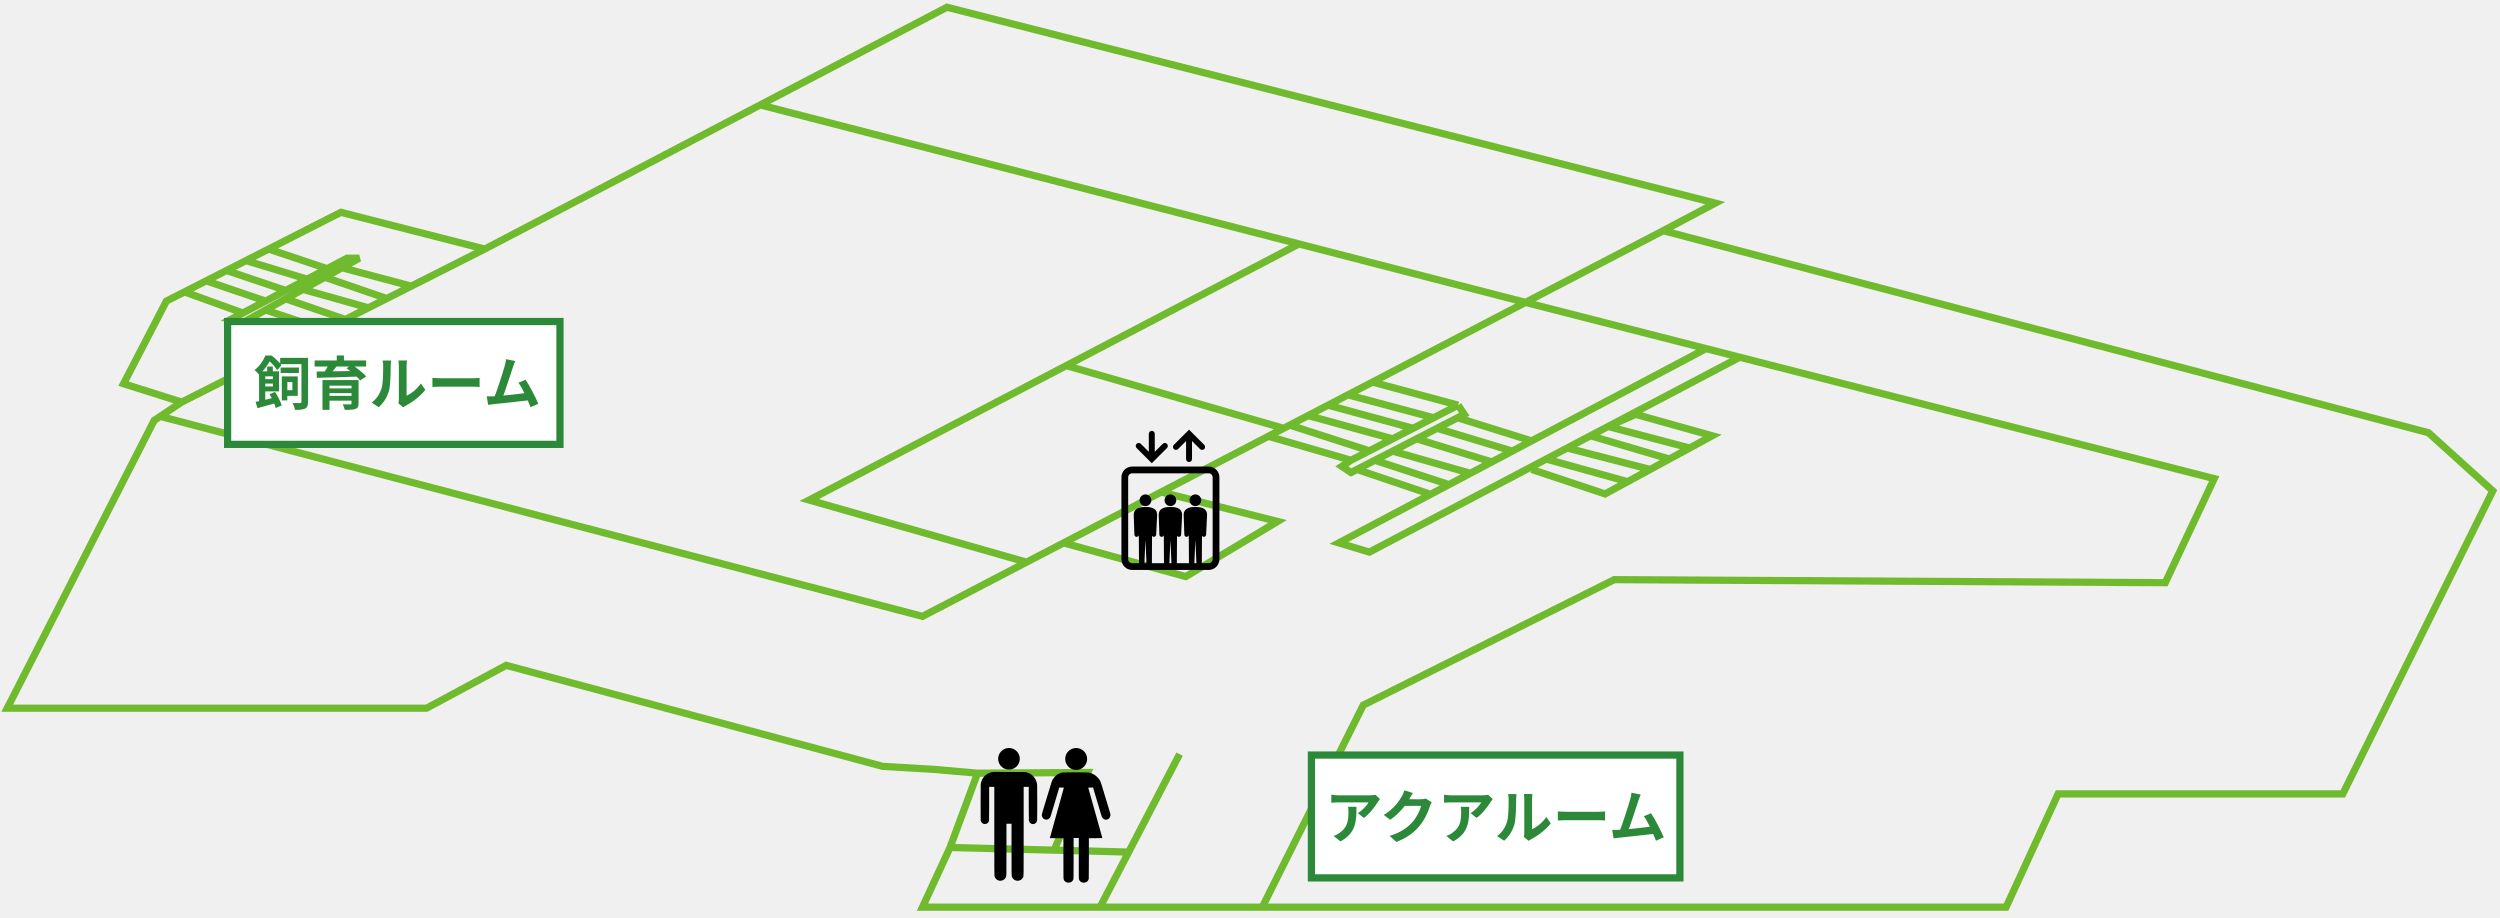
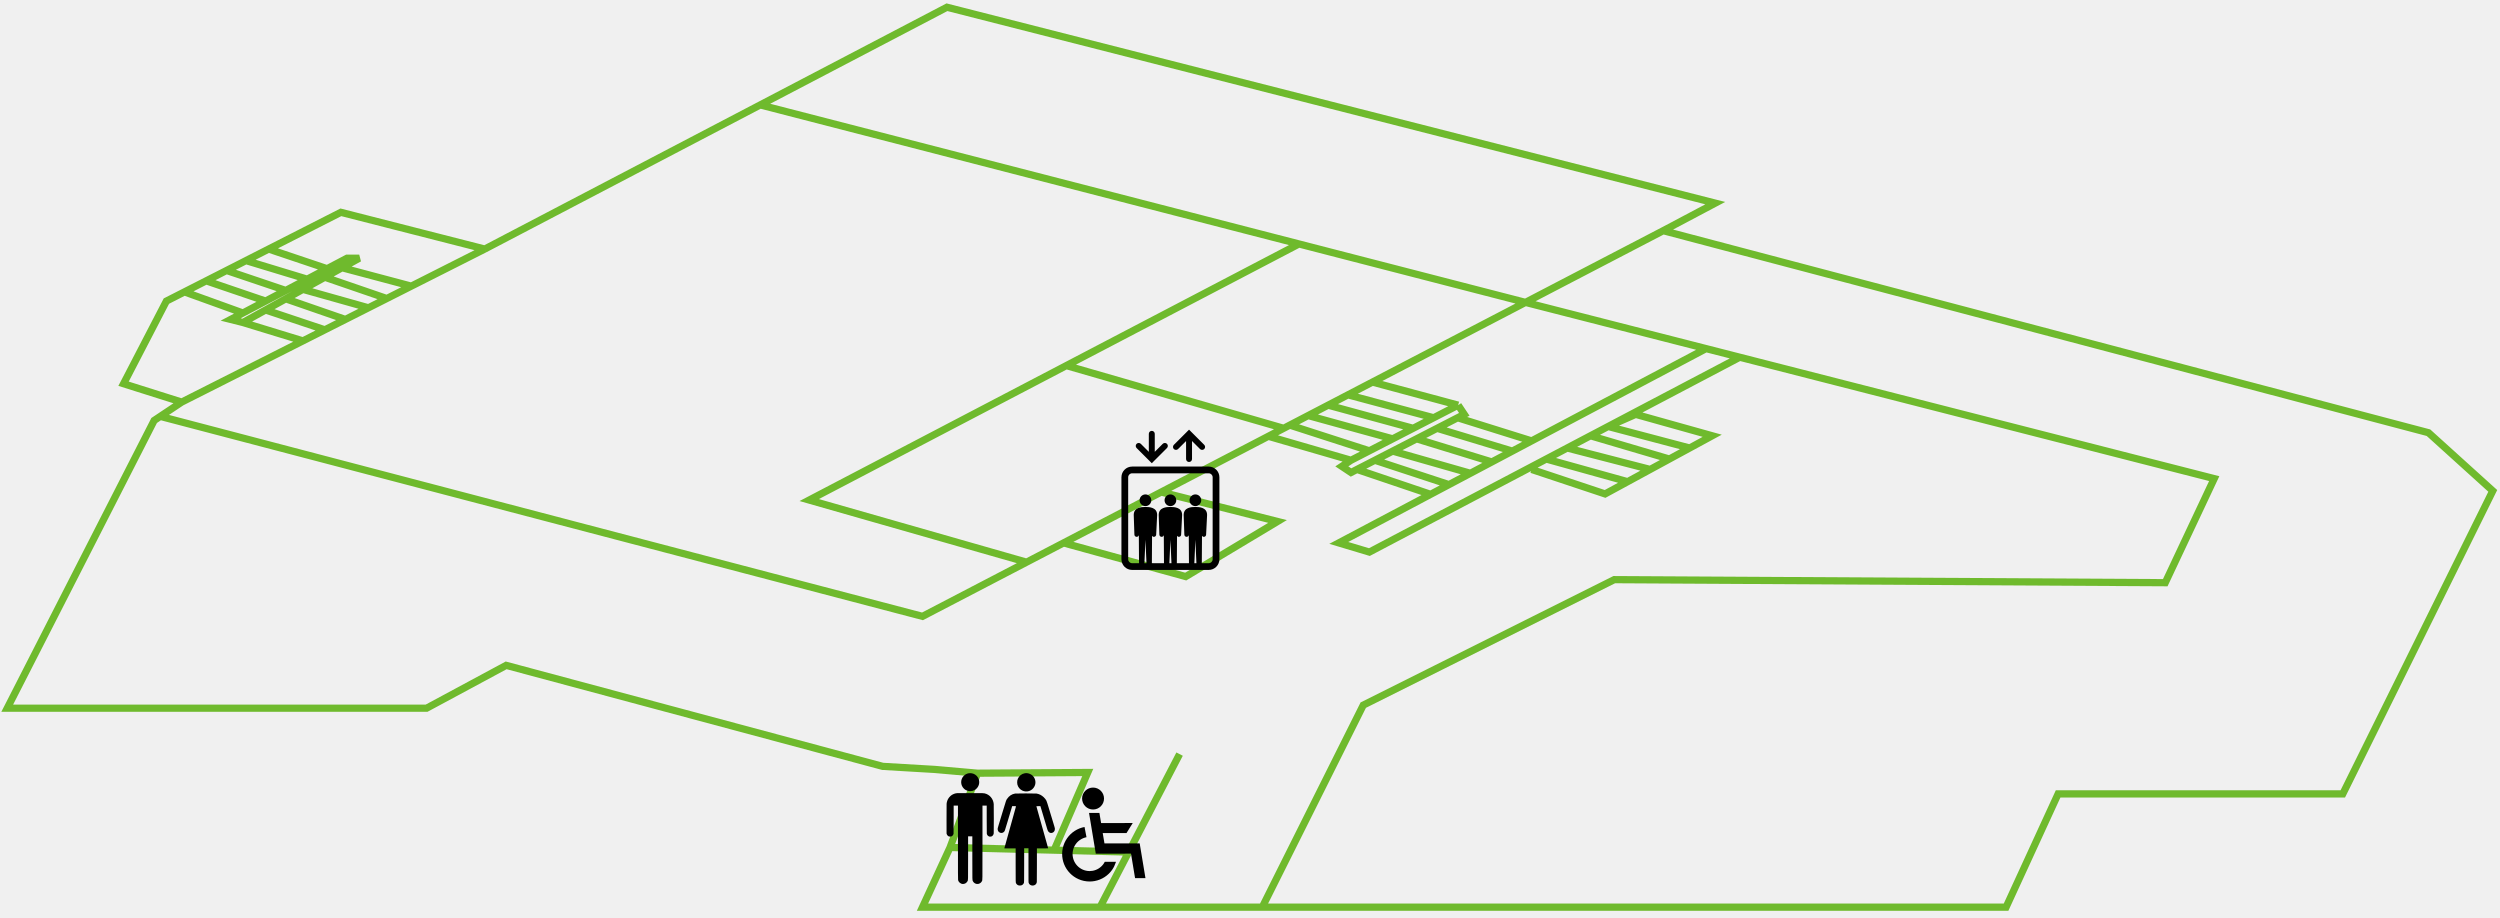
<svg xmlns="http://www.w3.org/2000/svg" width="346" height="127" viewBox="0 0 346 127" fill="none">
  <path d="M25.148 55.65L17.099 53.108L23.03 41.67L25.528 40.399M25.148 55.65L41.924 47.177M25.148 55.65L22.182 57.627M67.089 34.468L47.177 29.384L37.185 34.468M67.089 34.468L56.921 39.603M67.089 34.468L105.217 14.52M230.192 31.926L237.394 28.113L131.059 1L105.217 14.52M230.192 31.926L336.103 59.887L345 67.936L324.241 109.877H284.842L277.64 125.552H174.695M230.192 31.926L211.128 41.852M135.296 107.01L131.483 117.291M135.296 107.01L150.547 106.911L145.887 117.661M135.296 107.01L129.365 106.488L122.163 106.064L70.054 92.084L59.039 98.015H1L21.335 58.192L22.182 57.627M41.924 47.177L33.621 44.636M41.924 47.177L44.958 45.645M33.621 44.636L31.926 44.212L33.621 43.32M33.621 44.636L36.756 42.903M25.528 40.399L33.621 43.32M25.528 40.399L28.537 38.868M33.621 43.32L36.756 41.67M28.537 38.868L36.756 41.67M28.537 38.868L31.356 37.434M36.756 41.67L39.552 40.198M31.356 37.434L39.552 40.198M31.356 37.434L34.044 36.066M39.552 40.198L42.517 38.638M34.044 36.066L42.517 38.638M34.044 36.066L37.185 34.468M42.517 38.638L45.271 37.188M37.185 34.468L45.271 37.188M45.271 37.188L48.025 35.739H49.719L47.338 37.055M36.756 42.903L44.958 45.645M36.756 42.903L39.552 41.358M44.958 45.645L47.796 44.212M39.552 41.358L47.796 44.212M39.552 41.358L41.924 40.047M47.796 44.212L50.99 42.599M41.924 40.047L50.99 42.599M41.924 40.047L44.958 38.37M50.99 42.599L53.532 41.315M44.958 38.37L53.532 41.315M44.958 38.37L47.338 37.055M53.532 41.315L56.921 39.603M47.338 37.055L56.921 39.603M22.182 57.627L127.67 85.305L142.074 77.806M105.217 14.52L179.778 33.762M211.128 41.852L179.778 33.762M211.128 41.852L236.123 48.247M211.128 41.852L189.946 52.881M142.074 77.806L111.995 69.207L147.581 50.598M142.074 77.806L147.198 75.138M179.778 33.762L147.581 50.598M147.581 50.598L177.66 59.278M177.66 59.278L175.542 60.38M177.66 59.278L178.507 58.836M174.695 125.552L188.675 97.591L223.414 80.222L299.67 80.645L306.448 66.241L240.783 49.44M174.695 125.552H152.241M236.123 48.247L240.783 49.44M236.123 48.247L211.975 61.02M240.783 49.44L222.567 59.024M211.975 64.97L222.143 68.36L225.264 66.665M222.567 59.024L226.379 57.345L236.97 60.31L233.849 62.005M222.567 59.024L233.849 62.005M222.567 59.024L220.121 60.31M233.849 62.005L231.039 63.53M220.121 60.31L231.039 63.53M220.121 60.31L216.9 62.005M231.039 63.53L228.386 64.97M216.9 62.005L228.386 64.97M216.9 62.005L214.001 63.53M228.386 64.97L225.264 66.665M214.001 63.53L189.522 76.409L185.286 75.138L197.995 68.415M214.001 63.53L225.264 66.665M147.198 75.138L164.103 79.798L176.813 72.172L160.714 68.1M147.198 75.138L160.714 68.1M160.714 68.1L175.542 60.38M175.542 60.38L186.98 63.7M186.98 63.7L185.709 64.547L186.98 65.394L187.805 64.97M186.98 63.7L189.522 62.392M201.808 56.074L202.655 57.345L201.736 57.817M201.808 56.074L198.419 57.817M201.808 56.074L189.946 52.881M178.507 58.836L189.522 62.392M178.507 58.836L181.049 57.513M189.522 62.392L192.747 60.734M181.049 57.513L192.747 60.734M181.049 57.513L183.813 56.074M192.747 60.734L195.579 59.278M183.813 56.074L195.579 59.278M183.813 56.074L186.557 54.645M195.579 59.278L198.419 57.817M186.557 54.645L198.419 57.817M186.557 54.645L189.946 52.881M187.805 64.97L197.995 68.415M187.805 64.97L190.28 63.7M197.995 68.415L200.537 67.071M200.537 67.071L190.28 63.7M200.537 67.071L203.502 65.502M190.28 63.7L192.747 62.433M203.502 65.502L192.747 62.433M203.502 65.502L206.468 63.934M192.747 62.433L196.055 60.734M206.468 63.934L196.055 60.734M206.468 63.934L209.305 62.433M196.055 60.734L198.892 59.278M209.305 62.433L198.892 59.278M209.305 62.433L211.975 61.02M198.892 59.278L201.736 57.817M211.975 61.02L201.736 57.817M152.241 125.552H127.67L131.483 117.291M152.241 125.552L156.207 117.926M163.256 104.369L156.207 117.926M156.207 117.926L145.887 117.661M131.483 117.291L145.887 117.661" stroke="#6FBA2D" />
  <path d="M158.53 68.427C158.083 68.427 157.721 68.789 157.721 69.236C157.721 69.683 158.083 70.046 158.53 70.046C158.977 70.046 159.34 69.683 159.34 69.236C159.34 68.789 158.977 68.427 158.53 68.427Z" fill="black" />
  <path d="M161.985 68.427C161.538 68.427 161.176 68.789 161.176 69.236C161.176 69.683 161.538 70.046 161.985 70.046C162.432 70.046 162.795 69.683 162.795 69.236C162.795 68.789 162.432 68.427 161.985 68.427Z" fill="black" />
  <path d="M165.441 68.427C164.994 68.427 164.632 68.789 164.632 69.236C164.632 69.683 164.994 70.046 165.441 70.046C165.889 70.046 166.251 69.683 166.251 69.236C166.251 68.789 165.889 68.427 165.441 68.427Z" fill="black" />
  <path d="M167.286 64.573H156.685C155.87 64.573 155.207 65.236 155.207 66.051V77.401C155.207 78.216 155.87 78.879 156.685 78.879H167.286C168.101 78.879 168.764 78.216 168.764 77.401V66.051C168.764 65.236 168.101 64.573 167.286 64.573ZM158.386 77.946L158.53 74.702L158.674 77.946H158.386ZM161.841 77.946L161.986 74.702L162.13 77.946H161.841ZM165.297 77.946L165.441 74.702L165.585 77.946H165.297ZM167.831 77.401C167.831 77.702 167.587 77.946 167.286 77.946H166.33L166.356 74.158C166.416 74.245 166.514 74.304 166.627 74.299C166.801 74.291 166.935 74.143 166.927 73.969L167.061 71.275C167.061 70.215 165.987 70.163 165.441 70.163C164.895 70.163 163.821 70.215 163.821 71.275L163.912 73.969C163.904 74.143 164.037 74.291 164.211 74.299C164.363 74.306 164.489 74.202 164.526 74.06L164.552 77.946H162.874L162.901 74.158C162.96 74.245 163.058 74.304 163.172 74.299C163.345 74.291 163.479 74.143 163.471 73.969L163.605 71.275C163.605 70.215 162.531 70.163 161.986 70.163C161.439 70.163 160.365 70.215 160.365 71.275L160.456 73.969C160.448 74.143 160.582 74.291 160.756 74.299C160.908 74.306 161.034 74.202 161.07 74.059L161.096 77.946H159.419L159.445 74.158C159.504 74.245 159.602 74.304 159.716 74.299C159.89 74.29 160.024 74.143 160.016 73.969L160.15 71.275C160.15 70.215 159.076 70.163 158.53 70.163C157.984 70.163 156.91 70.215 156.91 71.275L157 73.969C156.992 74.143 157.126 74.29 157.3 74.299C157.452 74.306 157.579 74.202 157.614 74.059L157.641 77.946H156.685C156.384 77.946 156.14 77.702 156.14 77.401V66.051C156.14 65.75 156.384 65.506 156.685 65.506H167.286C167.587 65.506 167.831 65.75 167.831 66.051V77.401H167.831Z" fill="black" />
  <path d="M163.044 62.146L164.152 61.038V63.529C164.152 63.755 164.336 63.94 164.563 63.94C164.79 63.94 164.975 63.755 164.975 63.529V61.038L166.083 62.146C166.163 62.226 166.268 62.266 166.373 62.266C166.479 62.266 166.584 62.226 166.664 62.146C166.825 61.985 166.825 61.724 166.664 61.564L164.854 59.754L164.563 59.463L164.272 59.754L162.462 61.564C162.302 61.724 162.302 61.985 162.462 62.146C162.623 62.306 162.884 62.306 163.044 62.146Z" fill="black" />
  <path d="M159.116 63.818C159.116 63.819 159.116 63.819 159.116 63.819L159.407 64.109L159.698 63.819C159.698 63.819 159.698 63.819 159.698 63.818L161.508 62.008C161.669 61.847 161.669 61.587 161.508 61.426C161.348 61.266 161.087 61.266 160.926 61.426L159.819 62.534V60.044C159.819 59.816 159.634 59.632 159.407 59.632C159.18 59.632 158.996 59.816 158.996 60.044V62.534L157.888 61.426C157.727 61.266 157.467 61.266 157.306 61.426C157.145 61.587 157.145 61.847 157.306 62.008L159.116 63.818Z" fill="black" />
-   <path d="M139.395 103.542C139.058 103.604 138.785 103.75 138.552 103.996C137.987 104.593 138.014 105.542 138.614 106.107C138.992 106.464 139.525 106.596 140.039 106.463C140.195 106.422 140.442 106.295 140.58 106.184C141.048 105.809 141.246 105.183 141.08 104.606C140.943 104.134 140.589 103.762 140.13 103.605C139.895 103.525 139.619 103.502 139.395 103.542Z" fill="black" />
-   <path d="M137.483 106.839C137.237 106.856 137.022 106.916 136.791 107.031C136.188 107.333 135.793 107.921 135.731 108.609C135.72 108.73 135.717 109.518 135.72 111.159L135.724 113.536L135.756 113.629C135.815 113.801 135.931 113.935 136.084 114.005C136.143 114.034 136.179 114.038 136.313 114.038C136.458 114.038 136.478 114.035 136.557 113.996C136.719 113.916 136.838 113.76 136.883 113.569C136.897 113.51 136.901 112.989 136.901 111.199V108.905H137.258H137.612V115.017C137.612 120.34 137.615 121.144 137.634 121.232C137.714 121.617 138.06 121.898 138.454 121.899C138.567 121.899 138.741 121.855 138.851 121.796C138.981 121.727 139.131 121.572 139.197 121.44C139.298 121.233 139.292 121.513 139.292 117.566V114.002H139.644H139.996V117.573C139.997 121.507 139.99 121.236 140.089 121.434C140.184 121.627 140.348 121.77 140.567 121.853C140.65 121.885 140.685 121.891 140.836 121.891C140.986 121.891 141.021 121.885 141.104 121.853C141.324 121.77 141.488 121.627 141.581 121.437C141.683 121.23 141.676 121.779 141.676 115.017V108.905H142.027H142.379V111.185C142.379 112.762 142.384 113.493 142.395 113.551C142.432 113.754 142.547 113.913 142.721 113.998C142.823 114.05 142.837 114.052 142.959 114.051C143.057 114.051 143.109 114.042 143.166 114.021C143.37 113.939 143.506 113.754 143.542 113.505C143.561 113.369 143.561 108.869 143.542 108.647C143.465 107.771 142.859 107.064 142.027 106.878C141.936 106.857 141.828 106.847 141.654 106.843C141.216 106.833 137.624 106.829 137.483 106.839Z" fill="black" />
-   <path d="M148.693 103.543C148.169 103.638 147.746 103.973 147.542 104.454C147.452 104.664 147.418 104.853 147.427 105.095C147.431 105.23 147.443 105.328 147.464 105.409C147.582 105.855 147.864 106.207 148.265 106.406C149.022 106.778 149.928 106.471 150.299 105.714C150.391 105.526 150.432 105.385 150.451 105.186C150.502 104.631 150.243 104.085 149.782 103.781C149.455 103.565 149.056 103.478 148.693 103.543Z" fill="black" />
-   <path d="M147.093 106.908C146.541 106.994 146.079 107.301 145.748 107.801C145.592 108.035 145.633 107.916 145.035 109.887C144.799 110.663 144.542 111.506 144.359 112.112C144.282 112.364 144.212 112.612 144.203 112.666C144.143 113.004 144.321 113.318 144.622 113.411C144.857 113.484 145.094 113.419 145.257 113.238C145.38 113.101 145.362 113.151 145.807 111.656C145.904 111.327 146.045 110.855 146.12 110.608C146.193 110.358 146.331 109.895 146.426 109.576L146.599 108.998H146.916C147.18 108.998 147.234 109.001 147.234 109.018C147.234 109.03 147.187 109.205 147.131 109.409C147.029 109.774 146.724 110.871 145.93 113.725C145.326 115.899 145.311 115.95 145.303 115.978C145.295 116.003 145.346 116.004 146.235 116.004H147.176V118.774C147.176 121.792 147.171 121.635 147.257 121.804C147.333 121.954 147.485 122.078 147.659 122.132C147.774 122.17 148.016 122.165 148.128 122.123C148.342 122.046 148.482 121.902 148.555 121.685C148.58 121.609 148.581 121.475 148.586 118.789L148.589 115.975H148.945H149.302V118.793C149.302 121.609 149.302 121.613 149.333 121.703C149.425 121.977 149.643 122.139 149.95 122.161C150.319 122.186 150.629 121.948 150.685 121.597C150.695 121.535 150.701 120.579 150.701 118.753V116.004H151.633C152.24 116.004 152.565 116 152.565 115.989C152.565 115.982 152.46 115.599 152.33 115.142C152.202 114.683 152.039 114.1 151.968 113.848C151.896 113.596 151.733 113.012 151.604 112.552C151.203 111.125 151.11 110.794 151.006 110.425C150.951 110.229 150.84 109.834 150.76 109.547C150.679 109.26 150.613 109.02 150.613 109.013C150.613 109.004 150.744 108.998 150.948 108.998H151.282L151.312 109.103C151.33 109.161 151.356 109.249 151.371 109.297C151.385 109.345 151.451 109.565 151.516 109.785C151.582 110.005 151.691 110.372 151.759 110.6C151.826 110.829 151.928 111.168 151.984 111.353C152.196 112.067 152.293 112.393 152.37 112.654C152.413 112.803 152.464 112.96 152.48 113.004C152.601 113.317 152.877 113.493 153.164 113.44C153.494 113.381 153.708 113.085 153.682 112.727C153.673 112.618 153.662 112.575 153.335 111.503C153.044 110.546 152.577 109.007 152.453 108.597C152.39 108.388 152.316 108.177 152.279 108.099C152.194 107.919 152.033 107.71 151.837 107.523C151.478 107.179 151.068 106.972 150.62 106.908C150.418 106.879 147.278 106.879 147.093 106.908Z" fill="black" />
-   <rect x="31.5" y="44.5" width="46" height="17" fill="white" stroke="#2C893A" />
-   <path d="M38.777 49.528H42.161V50.392H38.777V49.528ZM38.841 50.864H41.369V51.624H38.841V50.864ZM39.001 52.096H39.769V55.416H39.001V52.096ZM39.529 52.096H41.209V54.792H39.529V54.008H40.465V52.88H39.529V52.096ZM41.721 49.528H42.633V55.616C42.633 56.104 42.537 56.384 42.225 56.544C41.921 56.704 41.489 56.728 40.825 56.728C40.785 56.464 40.625 56.016 40.489 55.768C40.937 55.792 41.393 55.784 41.537 55.784C41.665 55.784 41.721 55.736 41.721 55.6V49.528ZM36.977 50.728H37.761V51.728H36.977V50.728ZM35.857 51.392H36.713V55.848H35.857V51.392ZM36.345 52.472H38.097V53.088H36.345V52.472ZM35.377 55.616C36.065 55.48 37.097 55.248 38.089 55.008L38.185 55.784C37.305 56.04 36.369 56.296 35.633 56.488L35.377 55.616ZM37.305 54.56L38.065 54.24C38.449 54.824 38.841 55.592 38.985 56.112L38.161 56.472C38.041 55.96 37.673 55.16 37.305 54.56ZM36.401 51.392H38.625V54.168H36.401V53.488H37.769V52.08H36.401V51.392ZM36.729 49.208H37.249V49.384H37.529V49.648C37.201 50.272 36.689 51.128 35.849 51.848C35.713 51.656 35.417 51.36 35.217 51.232C35.969 50.648 36.457 49.864 36.729 49.208ZM36.969 49.208H37.609C38.081 49.584 38.673 50.136 38.961 50.536L38.369 51.232C38.121 50.84 37.577 50.208 37.129 49.856H36.969V49.208ZM44.633 52.6H48.945V53.376H45.601V56.728H44.633V52.6ZM48.649 52.6H49.625V55.824C49.625 56.272 49.513 56.48 49.177 56.6C48.849 56.72 48.377 56.728 47.721 56.728C47.673 56.496 47.545 56.176 47.433 55.96C47.817 55.976 48.337 55.976 48.465 55.968C48.601 55.968 48.649 55.928 48.649 55.816V52.6ZM45.225 53.752H49.001V54.408H45.225V53.752ZM43.545 49.888H50.673V50.728H43.545V49.888ZM45.545 50.392L46.625 50.672C46.241 51.168 45.801 51.672 45.473 52.008L44.705 51.736C45.001 51.36 45.345 50.8 45.545 50.392ZM47.961 50.96L48.745 50.488C49.401 50.936 50.257 51.616 50.681 52.104L49.841 52.648C49.465 52.168 48.641 51.448 47.961 50.96ZM43.825 51.424C45.305 51.416 47.633 51.376 49.777 51.336L49.729 52.112C47.625 52.192 45.345 52.256 43.857 52.288L43.825 51.424ZM45.225 54.792H48.993V55.448H45.225V54.792ZM46.609 49.2H47.601V50.312H46.609V49.2ZM55.137 55.824C55.177 55.672 55.201 55.456 55.201 55.24C55.201 54.816 55.201 51.224 55.201 50.576C55.201 50.216 55.145 49.904 55.145 49.888H56.329C56.329 49.904 56.273 50.224 56.273 50.584C56.273 51.224 56.273 54.272 56.273 54.76C56.929 54.48 57.713 53.848 58.257 53.072L58.865 53.96C58.201 54.824 57.057 55.688 56.153 56.144C55.985 56.232 55.889 56.32 55.809 56.376L55.137 55.824ZM51.433 55.712C52.145 55.216 52.577 54.48 52.793 53.792C53.025 53.112 53.033 51.592 53.033 50.632C53.033 50.304 53.001 50.096 52.953 49.896H54.129C54.129 49.928 54.073 50.288 54.073 50.616C54.073 51.568 54.049 53.256 53.841 54.064C53.593 54.96 53.097 55.752 52.409 56.36L51.433 55.712ZM59.849 52.296C60.145 52.32 60.721 52.352 61.137 52.352C62.081 52.352 64.721 52.352 65.433 52.352C65.809 52.352 66.161 52.312 66.377 52.296V53.56C66.185 53.552 65.777 53.512 65.441 53.512C64.713 53.512 62.081 53.512 61.137 53.512C60.689 53.512 60.153 53.536 59.849 53.56V52.296ZM71.311 49.968C71.207 50.208 71.095 50.504 70.975 50.864C70.679 51.76 69.847 54.336 69.503 55.168L68.327 55.208C68.759 54.184 69.591 51.56 69.855 50.632C69.967 50.232 70.007 49.976 70.039 49.712L71.311 49.968ZM72.743 52.552C73.319 53.416 74.135 54.992 74.503 55.88L73.423 56.36C73.063 55.392 72.319 53.736 71.751 52.968L72.743 52.552ZM68.247 54.848C69.359 54.808 71.975 54.512 73.095 54.36L73.327 55.384C72.143 55.536 69.391 55.824 68.311 55.936C68.111 55.96 67.807 56 67.559 56.032L67.367 54.856C67.639 54.864 67.991 54.856 68.247 54.848Z" fill="#2C893A" />
-   <rect x="181.5" y="104.5" width="51" height="17" fill="white" stroke="#2C893A" />
-   <path d="M190.991 110.592C190.911 110.696 190.759 110.888 190.687 111C190.311 111.624 189.551 112.64 188.759 113.2L187.927 112.536C188.575 112.144 189.199 111.44 189.407 111.048C188.919 111.048 185.735 111.048 185.231 111.048C184.903 111.048 184.631 111.064 184.255 111.104V109.984C184.567 110.032 184.903 110.072 185.231 110.072C185.735 110.072 189.127 110.072 189.543 110.072C189.767 110.072 190.207 110.04 190.359 110L190.991 110.592ZM187.735 111.664C187.735 113.648 187.687 115.28 185.511 116.456L184.575 115.696C184.839 115.608 185.127 115.472 185.423 115.248C186.431 114.544 186.623 113.704 186.623 112.392C186.623 112.136 186.615 111.928 186.575 111.664H187.735ZM198.153 111.032C198.065 111.184 197.953 111.4 197.889 111.6C197.673 112.32 197.217 113.384 196.489 114.272C195.729 115.2 194.769 115.936 193.265 116.528L192.321 115.688C193.953 115.192 194.841 114.496 195.545 113.704C196.089 113.08 196.553 112.12 196.681 111.528H193.985L194.353 110.616C194.705 110.616 196.385 110.616 196.633 110.616C196.881 110.616 197.153 110.584 197.329 110.52L198.153 111.032ZM195.545 109.76C195.353 110.04 195.145 110.408 195.057 110.576C194.513 111.544 193.561 112.672 192.409 113.456L191.513 112.792C192.913 111.936 193.617 110.904 194.009 110.216C194.129 110.024 194.297 109.656 194.369 109.376L195.545 109.76ZM206.593 110.592C206.513 110.696 206.361 110.888 206.289 111C205.913 111.624 205.153 112.64 204.361 113.2L203.529 112.536C204.177 112.144 204.801 111.44 205.009 111.048C204.521 111.048 201.337 111.048 200.833 111.048C200.505 111.048 200.233 111.064 199.857 111.104V109.984C200.169 110.032 200.505 110.072 200.833 110.072C201.337 110.072 204.729 110.072 205.145 110.072C205.369 110.072 205.809 110.04 205.961 110L206.593 110.592ZM203.337 111.664C203.337 113.648 203.289 115.28 201.113 116.456L200.177 115.696C200.441 115.608 200.729 115.472 201.025 115.248C202.033 114.544 202.225 113.704 202.225 112.392C202.225 112.136 202.217 111.928 202.177 111.664H203.337ZM210.899 115.824C210.939 115.672 210.963 115.456 210.963 115.24C210.963 114.816 210.963 111.224 210.963 110.576C210.963 110.216 210.907 109.904 210.907 109.888H212.091C212.091 109.904 212.035 110.224 212.035 110.584C212.035 111.224 212.035 114.272 212.035 114.76C212.691 114.48 213.475 113.848 214.019 113.072L214.627 113.96C213.963 114.824 212.819 115.688 211.915 116.144C211.747 116.232 211.651 116.32 211.571 116.376L210.899 115.824ZM207.195 115.712C207.907 115.216 208.339 114.48 208.555 113.792C208.787 113.112 208.795 111.592 208.795 110.632C208.795 110.304 208.763 110.096 208.715 109.896H209.891C209.891 109.928 209.835 110.288 209.835 110.616C209.835 111.568 209.811 113.256 209.603 114.064C209.355 114.96 208.859 115.752 208.171 116.36L207.195 115.712ZM215.611 112.296C215.907 112.32 216.483 112.352 216.899 112.352C217.843 112.352 220.483 112.352 221.195 112.352C221.571 112.352 221.923 112.312 222.139 112.296V113.56C221.947 113.552 221.539 113.512 221.203 113.512C220.475 113.512 217.843 113.512 216.899 113.512C216.451 113.512 215.915 113.536 215.611 113.56V112.296ZM227.073 109.968C226.969 110.208 226.857 110.504 226.737 110.864C226.441 111.76 225.609 114.336 225.265 115.168L224.089 115.208C224.521 114.184 225.353 111.56 225.617 110.632C225.729 110.232 225.769 109.976 225.801 109.712L227.073 109.968ZM228.505 112.552C229.081 113.416 229.897 114.992 230.265 115.88L229.185 116.36C228.825 115.392 228.081 113.736 227.513 112.968L228.505 112.552ZM224.009 114.848C225.121 114.808 227.737 114.512 228.857 114.36L229.089 115.384C227.905 115.536 225.153 115.824 224.073 115.936C223.873 115.96 223.569 116 223.321 116.032L223.129 114.856C223.401 114.864 223.753 114.856 224.009 114.848Z" fill="#2C893A" />
+   <path d="M134.07 107.017C133.788 107.069 133.56 107.191 133.366 107.396C132.894 107.895 132.917 108.687 133.418 109.158C133.733 109.457 134.178 109.567 134.607 109.455C134.738 109.422 134.944 109.315 135.059 109.223C135.45 108.91 135.615 108.387 135.476 107.905C135.362 107.511 135.066 107.2 134.684 107.07C134.487 107.003 134.257 106.983 134.07 107.017Z" fill="black" />
+   <path d="M132.473 109.769C132.268 109.784 132.088 109.834 131.895 109.93C131.392 110.182 131.062 110.673 131.01 111.247C131.001 111.348 130.998 112.006 131.001 113.377L131.004 115.361L131.031 115.439C131.08 115.582 131.177 115.694 131.305 115.753C131.355 115.777 131.384 115.78 131.496 115.78C131.617 115.78 131.634 115.778 131.7 115.745C131.835 115.678 131.935 115.548 131.972 115.388C131.984 115.339 131.987 114.904 131.987 113.41V111.494H132.285H132.581V116.598C132.581 121.042 132.583 121.713 132.599 121.786C132.666 122.108 132.955 122.343 133.283 122.344C133.378 122.344 133.523 122.307 133.615 122.257C133.723 122.2 133.849 122.07 133.904 121.96C133.988 121.787 133.984 122.021 133.984 118.726V115.75H134.277H134.571V118.732C134.572 122.016 134.566 121.79 134.649 121.955C134.728 122.116 134.865 122.236 135.048 122.305C135.118 122.332 135.146 122.337 135.272 122.337C135.398 122.337 135.427 122.332 135.496 122.305C135.68 122.236 135.817 122.116 135.894 121.958C135.98 121.785 135.974 122.243 135.974 116.598V111.494H136.267H136.561V113.398C136.561 114.714 136.565 115.325 136.574 115.374C136.605 115.543 136.701 115.676 136.846 115.747C136.931 115.79 136.943 115.792 137.045 115.791C137.127 115.791 137.17 115.784 137.218 115.766C137.388 115.697 137.502 115.543 137.532 115.335C137.548 115.222 137.548 111.464 137.532 111.279C137.467 110.547 136.961 109.958 136.267 109.802C136.191 109.785 136.101 109.777 135.956 109.773C135.59 109.765 132.591 109.761 132.473 109.769Z" fill="black" />
+   <path d="M141.832 107.018C141.395 107.097 141.042 107.377 140.872 107.778C140.796 107.953 140.768 108.111 140.776 108.313C140.779 108.426 140.789 108.508 140.806 108.576C140.904 108.948 141.14 109.242 141.475 109.408C142.107 109.719 142.864 109.463 143.174 108.83C143.25 108.673 143.284 108.555 143.3 108.39C143.343 107.927 143.126 107.471 142.742 107.216C142.468 107.036 142.135 106.963 141.832 107.018Z" fill="black" />
+   <path d="M140.497 109.827C140.036 109.899 139.65 110.155 139.374 110.572C139.244 110.768 139.278 110.669 138.778 112.314C138.581 112.962 138.367 113.666 138.214 114.172C138.149 114.383 138.091 114.589 138.084 114.634C138.034 114.916 138.182 115.179 138.434 115.257C138.63 115.318 138.828 115.263 138.964 115.112C139.066 114.998 139.052 115.039 139.423 113.791C139.504 113.517 139.622 113.123 139.684 112.916C139.745 112.708 139.861 112.321 139.94 112.055L140.084 111.572H140.349C140.57 111.572 140.615 111.575 140.615 111.589C140.615 111.599 140.576 111.745 140.528 111.915C140.443 112.22 140.189 113.136 139.526 115.518C139.021 117.334 139.009 117.377 139.002 117.4C138.996 117.42 139.038 117.422 139.78 117.422H140.566V119.735C140.566 122.254 140.562 122.123 140.634 122.264C140.697 122.389 140.824 122.493 140.97 122.538C141.066 122.569 141.268 122.566 141.361 122.53C141.54 122.466 141.657 122.346 141.718 122.164C141.738 122.101 141.739 121.989 141.743 119.747L141.745 117.397H142.043H142.341V119.75C142.341 122.101 142.341 122.105 142.367 122.18C142.444 122.409 142.626 122.544 142.883 122.562C143.19 122.583 143.449 122.384 143.495 122.091C143.504 122.039 143.509 121.241 143.509 119.716V117.422H144.287C144.794 117.422 145.065 117.418 145.065 117.409C145.065 117.403 144.978 117.083 144.87 116.702C144.763 116.319 144.626 115.832 144.567 115.622C144.507 115.411 144.371 114.924 144.263 114.539C143.928 113.348 143.851 113.072 143.764 112.764C143.718 112.6 143.626 112.27 143.559 112.031C143.491 111.791 143.436 111.59 143.436 111.584C143.436 111.577 143.545 111.572 143.716 111.572H143.994L144.02 111.66C144.034 111.708 144.056 111.781 144.068 111.821C144.08 111.862 144.135 112.045 144.19 112.229C144.245 112.412 144.336 112.719 144.393 112.91C144.449 113.101 144.534 113.384 144.58 113.539C144.758 114.134 144.838 114.407 144.902 114.625C144.939 114.749 144.982 114.88 144.995 114.916C145.096 115.178 145.326 115.325 145.565 115.281C145.841 115.231 146.02 114.984 145.998 114.685C145.991 114.594 145.981 114.559 145.709 113.664C145.466 112.865 145.075 111.579 144.972 111.238C144.92 111.063 144.857 110.886 144.827 110.822C144.755 110.671 144.622 110.497 144.457 110.34C144.158 110.053 143.815 109.881 143.442 109.827C143.273 109.803 140.651 109.803 140.497 109.827Z" fill="black" />
+   <path d="M151.279 112.036C152.116 112.036 152.797 111.355 152.797 110.518C152.797 109.681 152.116 109 151.279 109C150.443 109 149.762 109.681 149.762 110.518C149.762 111.355 150.443 112.036 151.279 112.036Z" fill="black" />
+   <path d="M154.448 119.275C154.449 119.274 154.449 119.272 154.45 119.271L152.905 119.273C152.859 119.366 152.804 119.457 152.738 119.551C152.563 119.8 152.343 120.011 152.084 120.179C151.827 120.344 151.544 120.457 151.244 120.515C151.101 120.542 150.955 120.556 150.81 120.556C150.643 120.556 150.474 120.537 150.307 120.502C149.993 120.433 149.704 120.307 149.448 120.126C149.197 119.949 148.987 119.729 148.821 119.473C148.656 119.216 148.543 118.933 148.486 118.632C148.427 118.324 148.432 118.008 148.499 117.696C148.567 117.382 148.693 117.093 148.874 116.836C149.051 116.586 149.271 116.375 149.528 116.21C149.787 116.043 150.07 115.93 150.371 115.869L150.099 114.455C149.616 114.546 149.16 114.727 148.745 114.995C148.329 115.264 147.975 115.603 147.693 116.005C147.4 116.422 147.196 116.887 147.086 117.39C146.978 117.892 146.972 118.401 147.066 118.901C147.157 119.385 147.339 119.84 147.607 120.255C147.876 120.672 148.216 121.026 148.617 121.307C149.033 121.6 149.499 121.805 150.001 121.914C150.269 121.971 150.54 122 150.809 122C151.045 122 151.282 121.978 151.512 121.934C151.999 121.841 152.455 121.659 152.867 121.393C153.282 121.125 153.636 120.786 153.919 120.383C154.133 120.079 154.296 119.748 154.409 119.395C154.422 119.355 154.438 119.316 154.45 119.275H154.448V119.275Z" fill="black" />
+   <path d="M157.733 116.726L152.859 116.729L152.65 115.498L152.617 115.299L155.907 115.297L156.467 114.393L156.769 113.911H156.766L156.769 113.907L152.392 113.91L152.158 112.507L150.922 112.511H150.727L150.727 112.512H150.723L151.656 118.146L156.531 118.142L157.094 121.534H158.532L157.733 116.726Z" fill="black" />
</svg>
